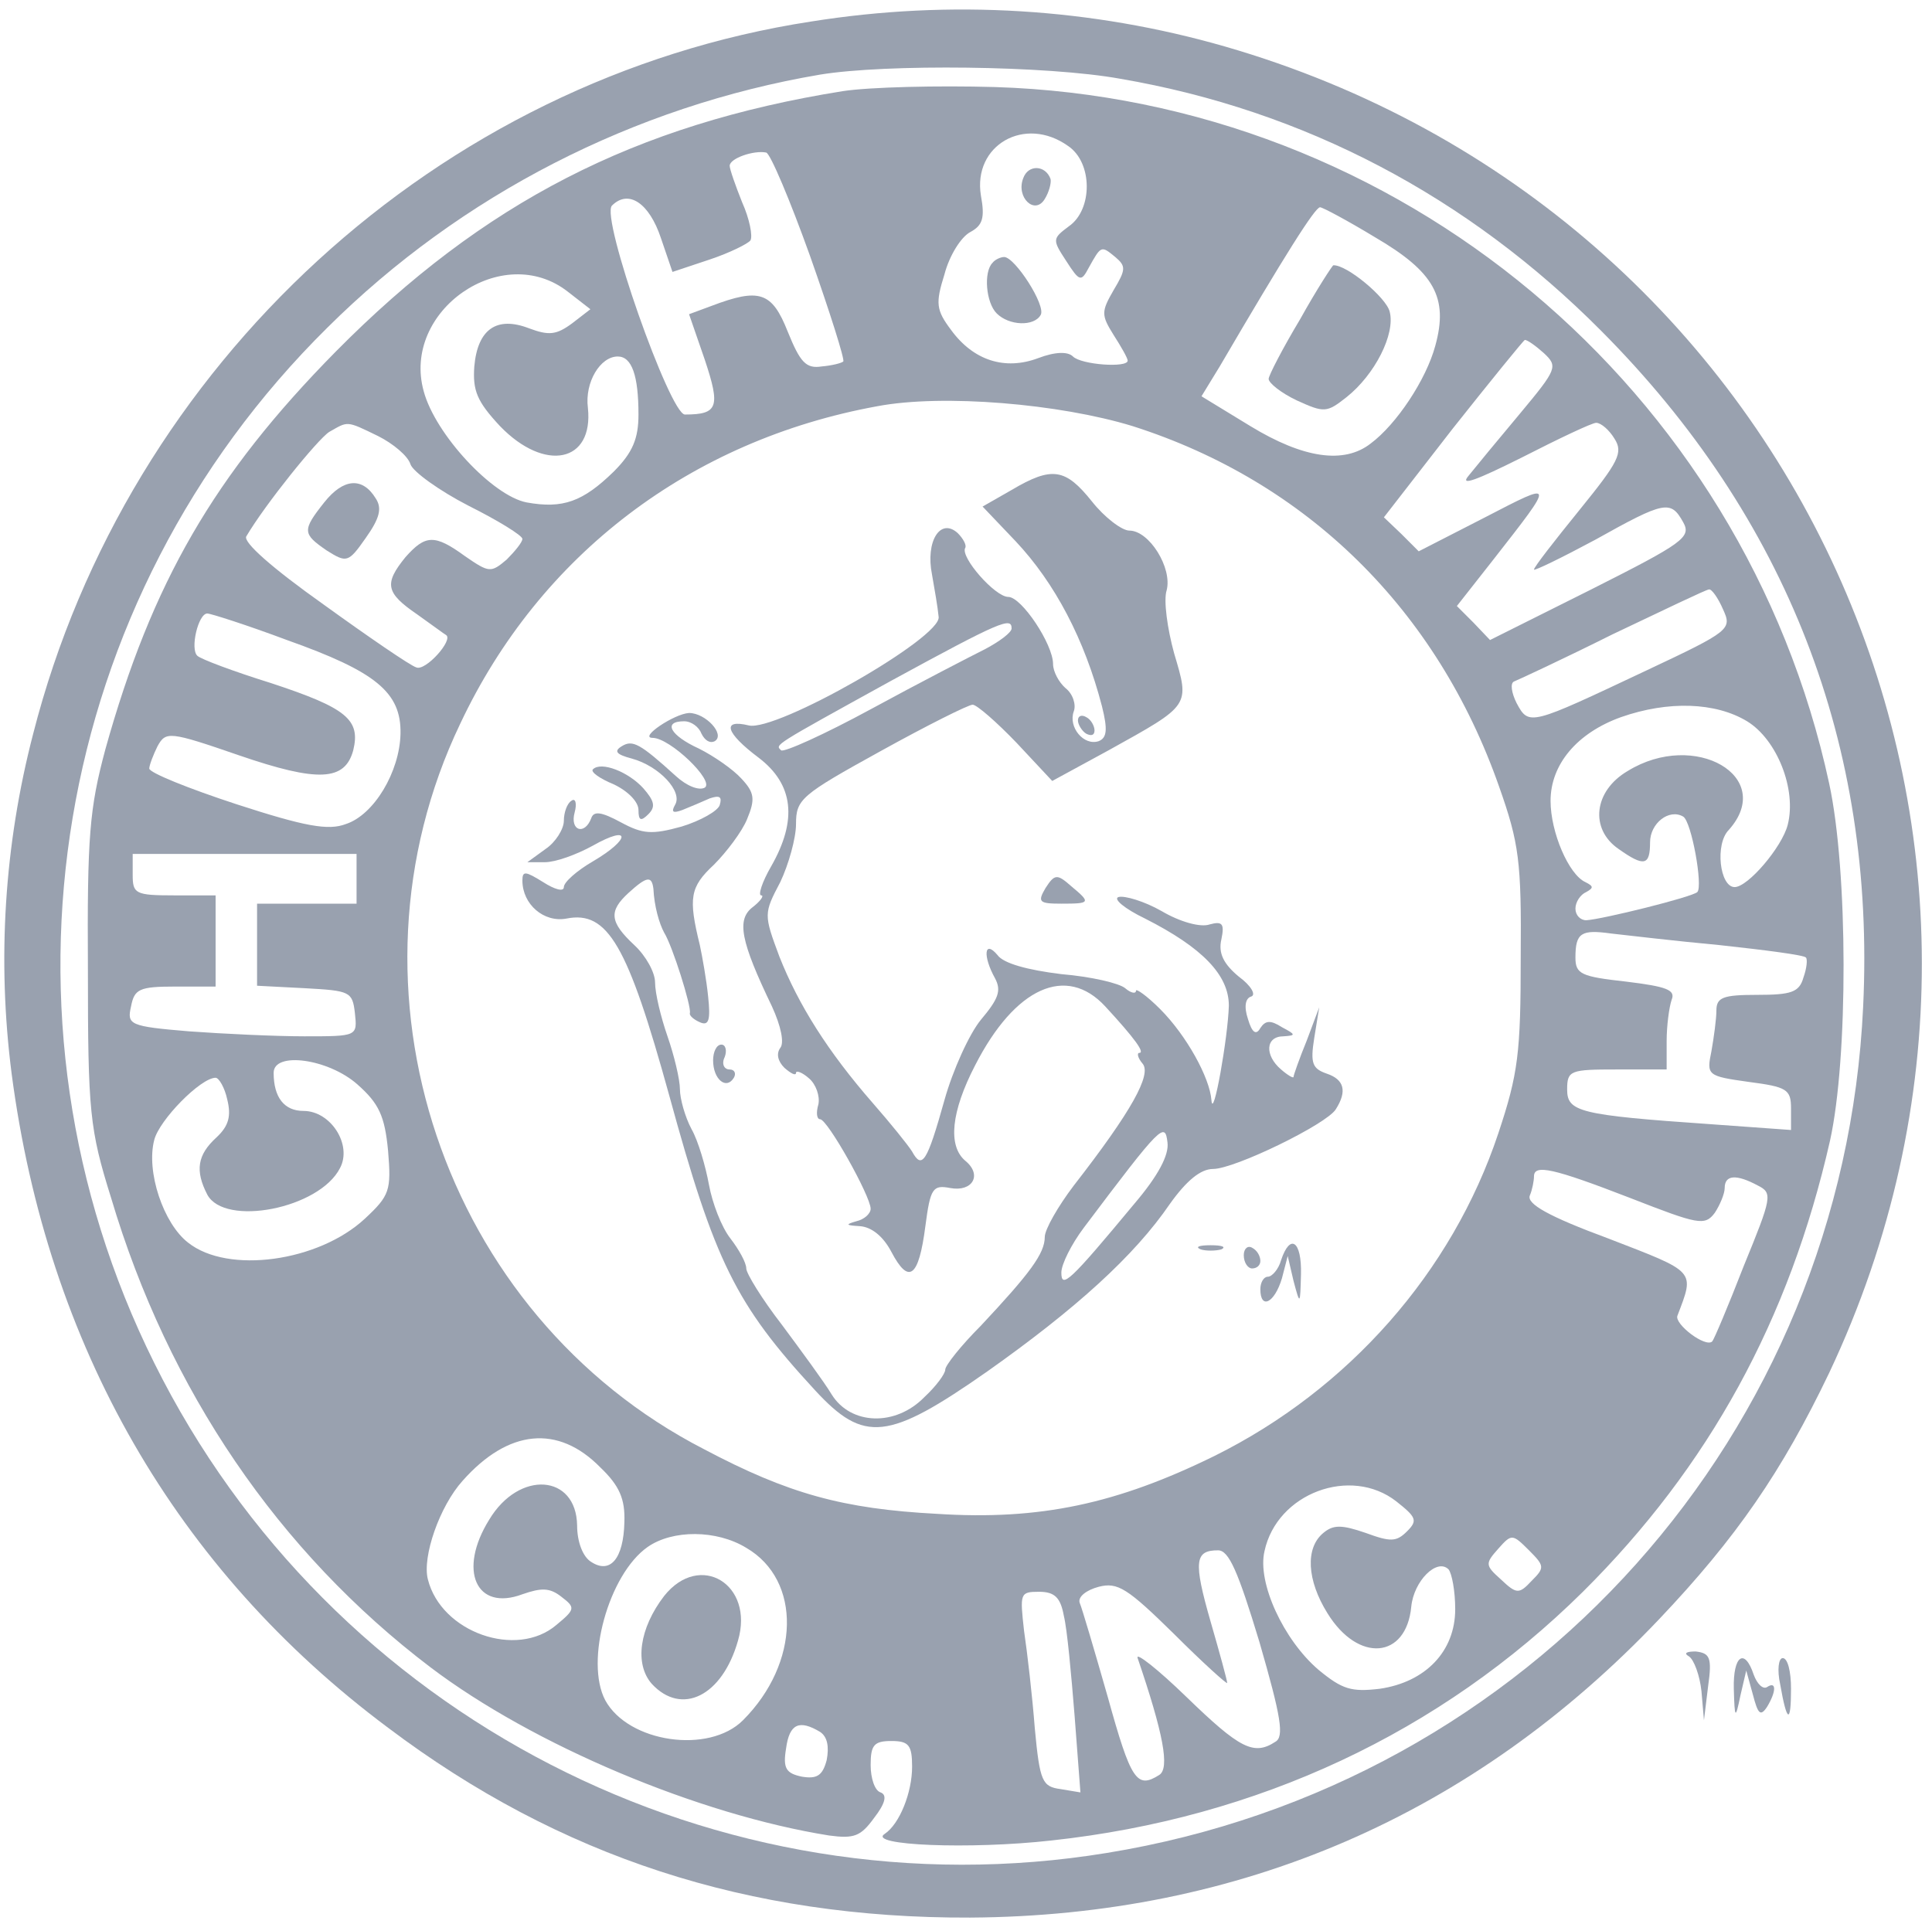
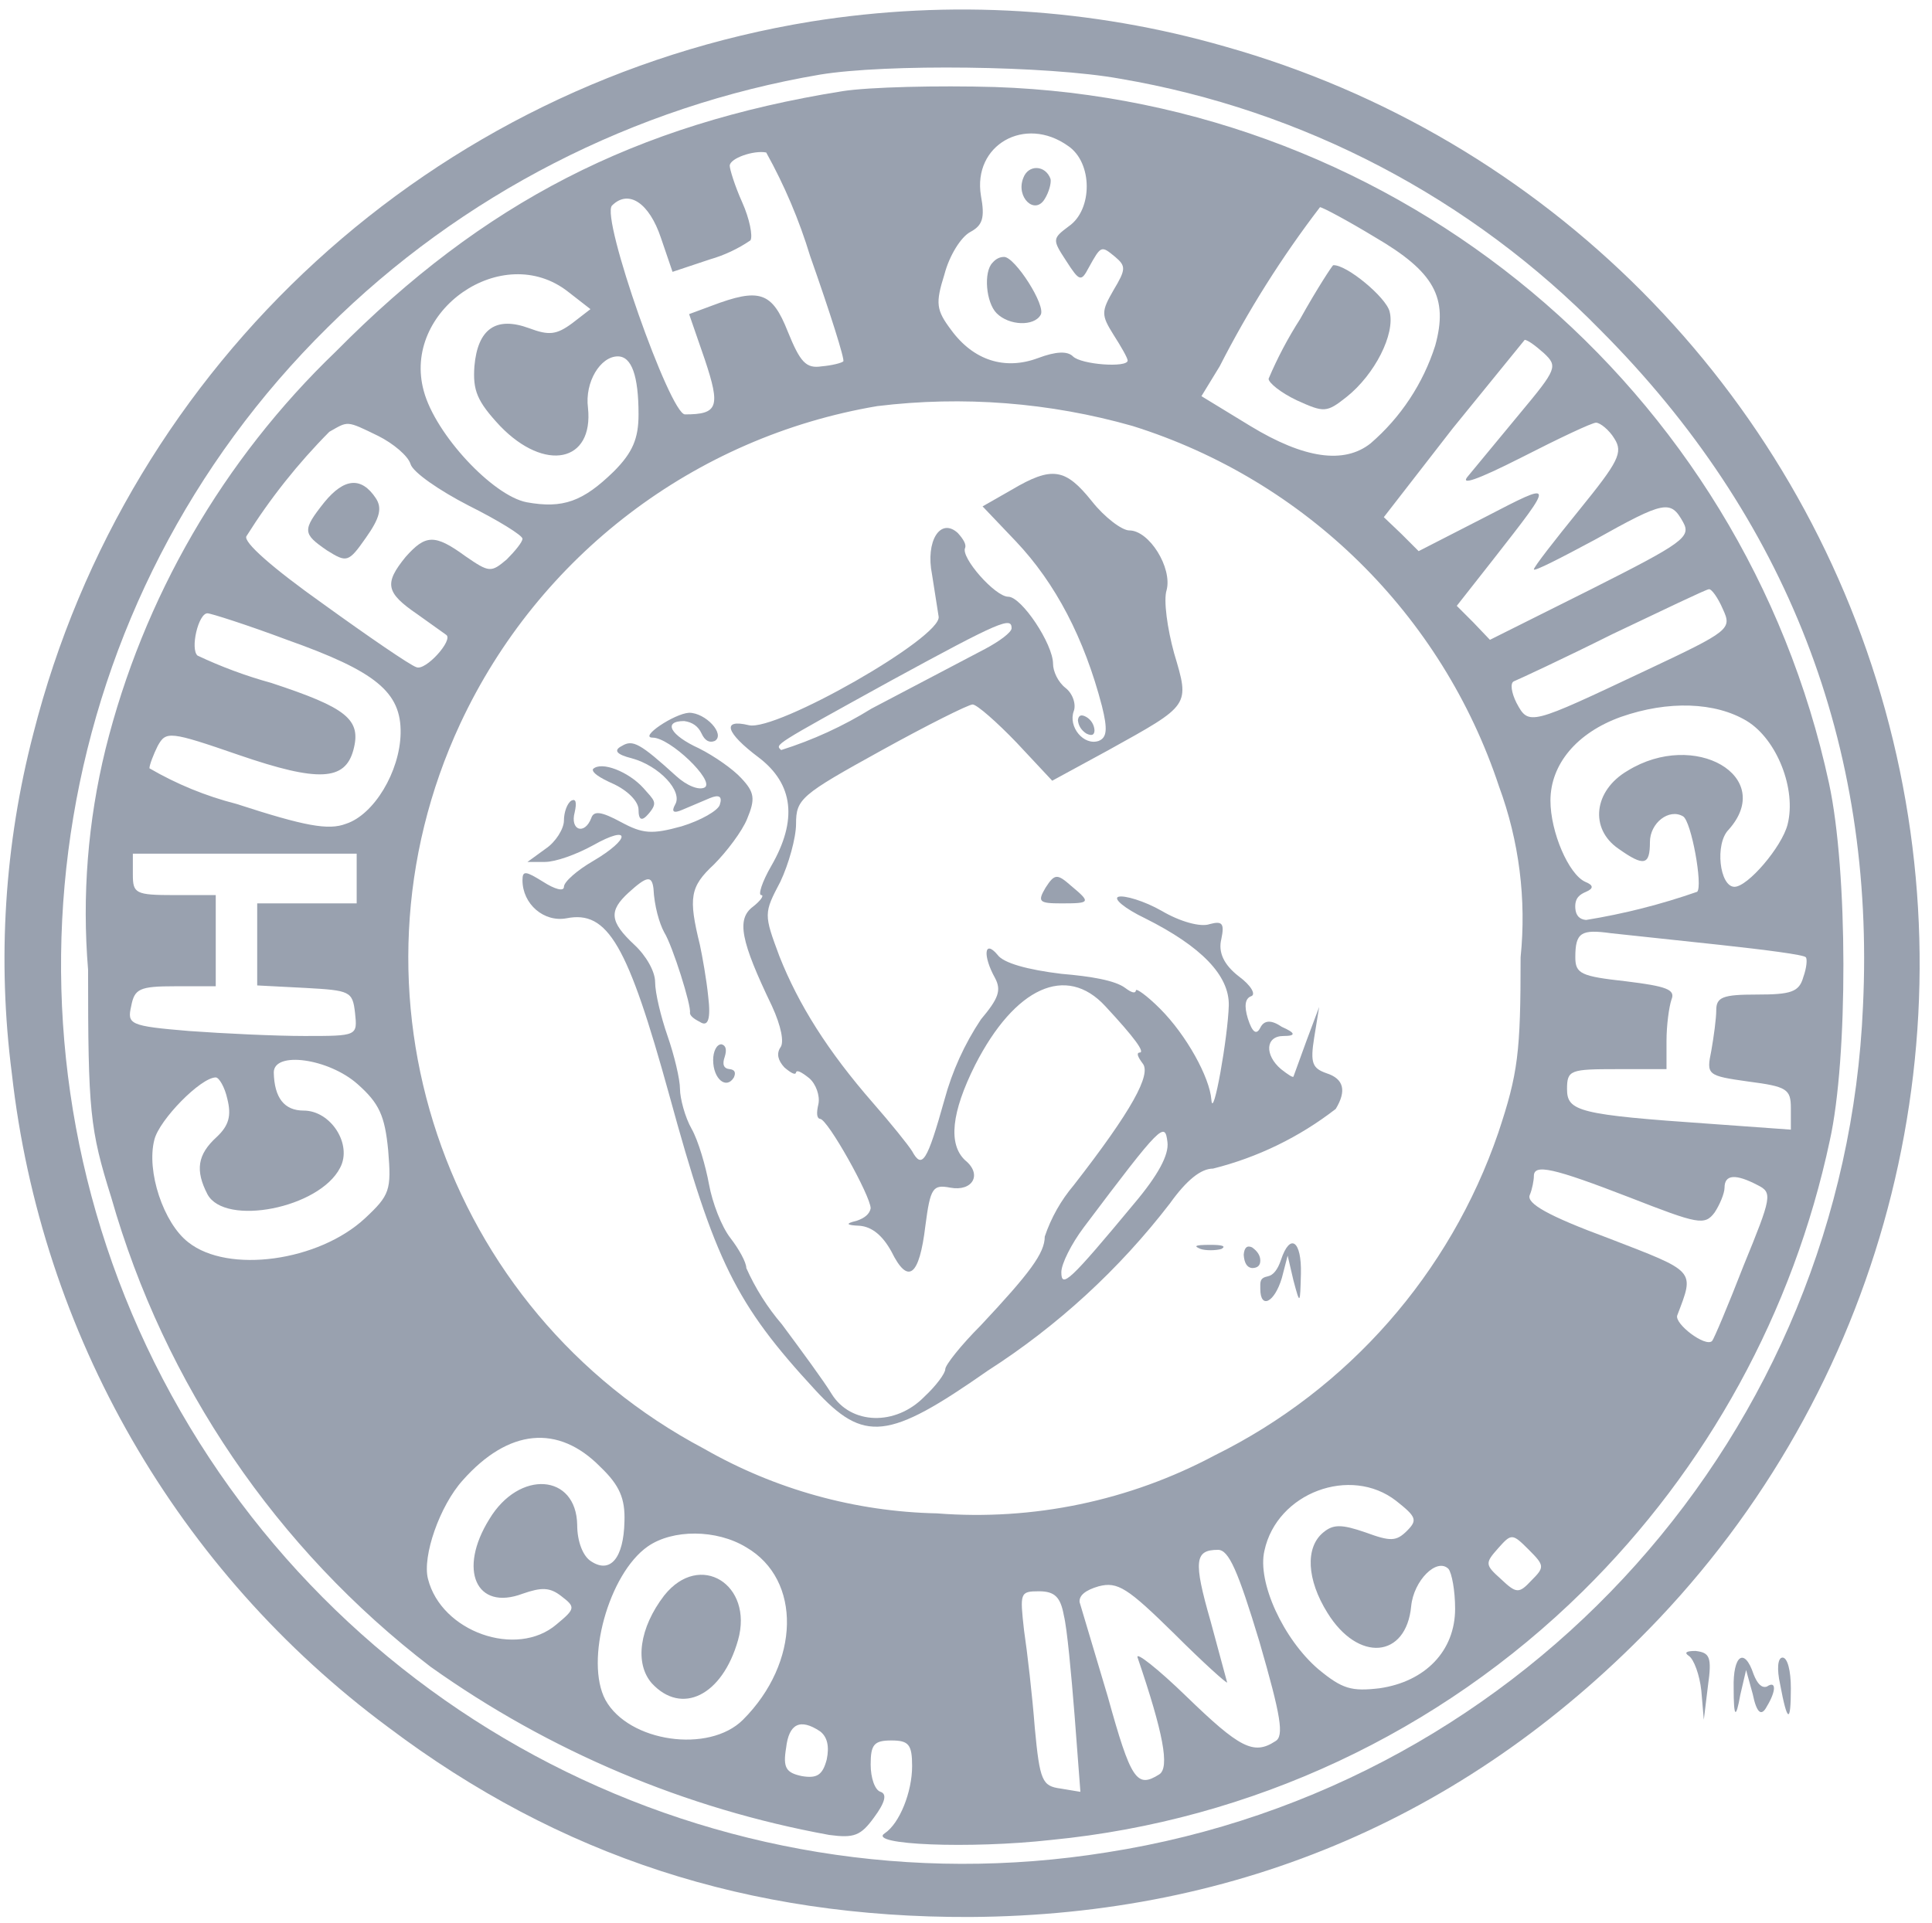
- <svg xmlns="http://www.w3.org/2000/svg" width="310.67" height="309.33" version="1.0" viewBox="0 0 233 232">
+ <svg xmlns="http://www.w3.org/2000/svg" width="310.7" height="309.3" viewBox="0 0 233 232">
  <g fill="#99a1af">
-     <path d="M97.8 2.6C52.9 9.5 15.4 43.9 4 88.5a108 108 0 0 0-2.6 41c4.3 32.8 19.8 59.8 45.4 78.9 20.7 15.6 43.5 23 70.2 22.9 32.5-.2 60.6-12.3 83.1-36 9.3-9.8 14.8-17.8 20.5-29.7 30.5-64.6-3.9-140.1-72.9-160-16-4.6-33-5.7-49.9-3m37.3 6.9c22.2 3.8 41.9 14.2 58 30.4 22.4 22.5 33.1 50 31.6 81.5-2.4 51.5-40.2 93.8-91.2 102.1-46.9 7.7-93.7-16.4-114.9-59.1-20.8-41.8-12.4-92 20.9-124.9 16.1-16 37-26.7 59.4-30.5 7.9-1.3 27.4-1.1 36.2.5" />
-     <path d="M101.6 11c-25 4-43.3 13.4-61.1 31.4-14.7 14.9-22.2 27.9-27.8 48-1.9 7.1-2.2 10.4-2.1 26.6 0 17.1.2 19.2 2.8 27.5 6.9 23.2 20.2 42.7 38.5 56.6 12.4 9.4 32.4 17.8 48.1 20.3 3 .4 3.8.1 5.4-2.1 1.4-1.8 1.6-2.8.8-3.1-.7-.2-1.2-1.7-1.2-3.3 0-2.4.4-2.9 2.5-2.9s2.5.5 2.5 3.1c0 3.1-1.5 6.9-3.3 8.1-2.2 1.4 10.3 1.9 20.1.8 24.9-2.7 46.9-13 64.1-30 15.2-15.1 24.9-32.8 29.8-54.4 2.2-9.9 2.2-32.5-.1-43.1-10.3-47.7-51.9-82.5-100.6-84-6.9-.2-15.2 0-18.4.5m27.2 6.6c3 2 3 7.7.1 9.7-2 1.5-2 1.6-.3 4.2 1.6 2.5 1.8 2.5 2.7.8 1.5-2.7 1.5-2.7 3.2-1.3 1.3 1.1 1.3 1.5-.2 4-1.5 2.6-1.5 3 0 5.4.9 1.4 1.7 2.8 1.7 3.1 0 .9-5.6.5-6.6-.5-.6-.6-2.1-.6-4.2.2-4 1.5-7.8.3-10.5-3.4-1.8-2.4-1.9-3.2-.8-6.7.6-2.3 2-4.5 3.1-5.1 1.5-.8 1.8-1.7 1.3-4.4-1-6.1 5.3-9.7 10.5-6M97.7 30.9c2.4 6.8 4.2 12.5 4 12.7s-1.4.5-2.6.6c-1.9.3-2.6-.5-4.1-4.2-1.9-4.8-3.4-5.3-9.2-3.1l-2.7 1 1.9 5.5c1.9 5.7 1.6 6.6-2.4 6.6-1.8 0-10.2-23.8-8.8-25.2 2-2 4.5-.3 5.9 3.9l1.4 4.1 4.5-1.5c2.4-.8 4.6-1.9 4.9-2.3.3-.5-.1-2.6-1-4.6-.8-2-1.5-4-1.5-4.4 0-.9 2.9-1.9 4.4-1.6.5.1 2.9 5.8 5.3 12.5m68.1-2.3c7.2 4.2 8.9 7.3 7.3 13.1-1.1 4.1-4.7 9.5-7.8 11.8-3.2 2.5-8.1 1.8-14.5-2.1l-5.9-3.6 2.2-3.6C155 30.7 158.6 25 159.2 25c.3 0 3.3 1.6 6.6 3.6m-97.3 6.6 2.7 2.1L69 39c-1.9 1.4-2.8 1.5-5.2.6-3.9-1.5-6.2.1-6.6 4.6-.2 2.9.3 4.2 3.1 7.2 5.4 5.6 11.3 4.4 10.6-2.2-.4-3.1 1.5-6.2 3.6-6.2 1.7 0 2.5 2.3 2.5 7 0 2.9-.7 4.6-3 6.9-3.7 3.6-6.1 4.5-10.5 3.7-4.1-.8-11-8.2-12.4-13.4-2.7-9.7 9.5-18.2 17.4-12m117.7 7.4c1.7 1.6 1.6 1.9-2.9 7.3-2.6 3.1-5.4 6.5-6.2 7.5-1.1 1.3 1 .5 6.4-2.2 4.5-2.3 8.5-4.2 9-4.2.6 0 1.6.9 2.2 1.9 1.1 1.7.5 2.8-4.2 8.6-3 3.7-5.5 6.9-5.5 7.2 0 .2 3.3-1.4 7.4-3.6 8.4-4.7 9.1-4.8 10.6-2.1 1 1.8 0 2.5-11.1 8.1l-12.2 6.1-2-2.1-2-2 4.4-5.6c7.5-9.6 7.5-9.5-1-5.1l-8 4.1-2.1-2.1-2.1-2 8.3-10.7c4.6-5.8 8.5-10.6 8.7-10.7.3 0 1.3.7 2.3 1.6m-49.6 8.8c21 6.7 36.7 22.1 44.2 43.5 2.4 6.8 2.7 9 2.6 20.6 0 11.5-.3 14-2.7 21.2-5.6 16.8-18.1 30.9-34.2 38.9-11.8 5.8-21.1 7.8-33.5 7-11.3-.6-17.9-2.4-28.1-7.8-31.5-16.2-44.7-55.5-29.4-87.5 9.6-20.4 27.8-34.2 50.3-38.3 7.9-1.5 22-.3 30.8 2.4m-91 1.2c1.8.9 3.6 2.4 3.9 3.4.3.9 3.5 3.2 7 5 3.6 1.8 6.5 3.6 6.5 4s-.9 1.5-1.9 2.5c-1.9 1.6-2.1 1.6-5-.4-3.7-2.7-4.8-2.6-7.2.1-2.6 3.2-2.4 4.3 1.4 6.9 1.7 1.2 3.3 2.4 3.5 2.5.9.6-2.5 4.4-3.6 3.9-.7-.2-5.8-3.7-11.2-7.6-6.2-4.4-9.7-7.5-9.3-8.2 2.3-3.9 8.6-11.7 10-12.6 2.3-1.3 2-1.4 5.9.5m162.2 20.9c1.1 2.4.9 2.6-9.3 7.4-14 6.6-14.1 6.7-15.6 3.9-.6-1.2-.8-2.4-.3-2.6s5.9-2.7 11.9-5.7c6.1-2.9 11.3-5.4 11.6-5.4.3-.1 1.1 1 1.7 2.4M34.6 77.2c10.7 3.8 13.8 6.3 13.7 11.3-.1 4.6-3.2 9.8-6.6 10.9-2.1.8-4.9.3-13.2-2.4-5.8-1.9-10.5-3.8-10.5-4.3 0-.4.5-1.7 1-2.7 1-1.8 1.4-1.8 9.8 1.1 9.6 3.3 12.8 3.1 13.8-.6.9-3.7-.8-5.1-9.9-8.1-4.5-1.4-8.5-2.9-8.9-3.3-.9-.8.1-5.1 1.2-5.1.4 0 4.8 1.4 9.6 3.2M210.7 87c3.6 2.2 6 8.2 4.9 12.5-.7 2.7-4.8 7.5-6.4 7.5-1.8 0-2.4-5.2-.7-6.9 5.7-6.4-4.1-12.1-12.2-7.1-4.1 2.4-4.6 7-1.1 9.4 3.1 2.2 3.8 2 3.8-.8 0-2.3 2.3-4.1 4-3.1 1 .6 2.4 8.4 1.7 9.1-.6.6-11.5 3.3-13.4 3.4-.7 0-1.3-.6-1.3-1.4s.6-1.7 1.3-2c.9-.5.9-.7-.1-1.2-2-.9-4.2-6-4.2-9.8 0-4.4 3.2-8.2 8.5-10.1 5.7-2 11.4-1.8 15.2.5M43 106v3H31v9.9l5.8.3c5.4.3 5.7.4 6 3 .3 2.8.3 2.8-6.1 2.8-3.5 0-9.8-.3-13.9-.6-7.2-.6-7.5-.8-7-3 .4-2.1 1-2.4 5.3-2.4H26v-11h-5c-4.7 0-5-.2-5-2.5V103h27zm164.4 8c5.5.6 10.2 1.2 10.4 1.5.2.2.1 1.3-.3 2.4-.5 1.8-1.5 2.1-5.6 2.1s-4.9.3-4.9 1.9c0 1-.3 3.2-.6 4.9-.6 2.9-.5 3 4.5 3.7 4.6.6 5.1.9 5.1 3.2v2.6l-9.7-.7c-15.9-1.1-17.3-1.5-17.3-4.2 0-2.3.4-2.4 6-2.4h6v-3.4c0-1.9.3-4.1.6-5 .5-1.2-.6-1.6-5.5-2.2-5.4-.6-6.1-.9-6.1-2.9 0-3 .7-3.4 4.3-2.9 1.8.2 7.7.9 13.1 1.4M43.1 130.8c2.6 2.3 3.3 3.8 3.7 8 .4 4.8.2 5.4-2.8 8.2-5.6 5.2-16.5 6.7-21.3 2.9-3-2.3-5.1-8.6-4.1-12.4.6-2.4 5.6-7.5 7.4-7.5.4 0 1.1 1.2 1.4 2.6.5 2 .2 3.2-1.3 4.6-2.3 2.1-2.6 4-1.1 6.9 2.1 3.9 13.5 1.7 16-3.2 1.5-2.8-1.1-6.9-4.4-6.9-2.3 0-3.6-1.6-3.6-4.6 0-2.6 6.6-1.7 10.1 1.4m153.5 13.7c8.2 3.2 9 3.4 10.2 1.8.6-.9 1.2-2.3 1.2-3 0-1.6 1.4-1.7 4-.3 1.8.9 1.7 1.4-1.7 9.7-1.9 4.9-3.6 8.9-3.8 9.1-.8.8-4.6-2.1-4.2-3.1 2.1-5.5 2.3-5.2-8.3-9.3-7.3-2.7-9.9-4.2-9.5-5.2.3-.7.5-1.8.5-2.3 0-1.5 2.3-1 11.6 2.6M72.4 177c2.3 2.2 3 3.8 2.9 6.6-.1 4.4-1.7 6.3-4 4.8-1-.6-1.7-2.4-1.7-4.4-.1-6.2-7-6.7-10.6-.7-3.8 6.1-1.6 11.1 4 9 2.3-.8 3.3-.8 4.7.3 1.7 1.3 1.7 1.5-.6 3.4-4.8 4.1-13.9.9-15.5-5.5-.7-2.7 1.4-8.8 4.2-11.9 5.5-6.2 11.5-6.8 16.6-1.6m96 4.1c2.4 1.9 2.6 2.3 1.3 3.6s-2 1.3-5 .2c-2.9-1-3.9-1-5.1 0-2.2 1.8-2 5.7.5 9.7 3.7 6 9.5 5.5 10.1-.8.3-3.1 3.1-5.9 4.5-4.5.4.5.8 2.6.8 4.8 0 5.1-3.6 8.8-9.1 9.6-3.4.4-4.5.1-7.4-2.3-4.2-3.6-7.4-10.5-6.5-14.3 1.5-7 10.4-10.3 15.9-6M90 186.7c6.7 3.9 6.5 13.9-.4 20.8-4.1 4.1-13.8 2.7-16.6-2.4-2.5-4.7.4-15.2 5.1-18.5 3-2.1 8.3-2.1 11.9.1m94.7 4c-1.5 1.6-1.8 1.6-3.7-.2-1.9-1.7-1.9-1.9-.3-3.7s1.7-1.8 3.7.2c1.9 1.9 1.9 2.1.3 3.7m-32.8 7.4c2.6 9 3 11.4 1.9 12-2.6 1.7-4.3.8-10.7-5.4-3.5-3.4-6.2-5.5-5.9-4.7 3.1 9.1 3.9 13.3 2.6 14.1-2.7 1.7-3.4.7-6.2-9.4-1.6-5.6-3.1-10.7-3.4-11.4-.2-.7.8-1.5 2.3-1.9 2.3-.6 3.5.2 9.1 5.7 3.5 3.5 6.4 6.1 6.4 5.9 0-.3-.9-3.6-2-7.4-2.1-7.3-1.9-8.6.9-8.6 1.3 0 2.4 2.5 5 11.1m-23.6-3.2c.4 1.6.9 7.1 1.3 12.1l.7 9.2-2.4-.4c-2.2-.3-2.5-.9-3.1-7.3-.3-3.9-.9-9.1-1.3-11.8-.5-4.5-.5-4.7 1.8-4.7 1.9 0 2.6.7 3 2.9m-29.4 14c.9.6 1.1 1.8.8 3.4-.5 1.9-1.2 2.3-3 2-1.9-.4-2.3-1-1.9-3.4.4-3 1.6-3.5 4.1-2" />
-     <path d="M123.4 21.5c-.9 2.3 1.4 4.5 2.6 2.5.5-.8.8-1.9.7-2.4-.6-1.7-2.7-1.8-3.3-.1m-3.7 10.2c-1.1 1.1-.8 4.8.5 6.1 1.5 1.5 4.5 1.6 5.3.2.7-1.1-3.1-7-4.4-7-.4 0-1.1.3-1.4.7m37.1 6.8c-2.1 3.5-3.8 6.8-3.8 7.2 0 .5 1.5 1.7 3.4 2.6 3.3 1.5 3.6 1.5 6-.4 3.4-2.7 5.9-7.6 5.2-10.3-.4-1.7-5.2-5.7-6.8-5.6-.1 0-2 2.9-4 6.5M122 59.1l-3.5 2 4 4.2c4.7 5 8.3 11.8 10.4 19.9.7 2.8.6 3.8-.4 4.2-1.8.6-3.7-1.7-3-3.6.3-.8-.1-2.1-1-2.8-.8-.7-1.5-2-1.5-2.9 0-2.4-3.8-8.1-5.4-8.1s-5.8-4.8-5.2-5.9c.2-.3-.2-1.1-.9-1.8-2.1-1.9-3.9 1-3.1 5 .3 1.7.7 4 .8 5.1.4 2.5-19.6 13.9-22.9 13.1s-2.8.9 1.2 3.9c4.2 3.2 4.7 7.5 1.5 13.1-1.1 1.9-1.6 3.5-1.2 3.5s-.1.7-1 1.4c-2 1.5-1.5 4.1 2.3 12 1.1 2.4 1.5 4.4 1 5-.5.7-.3 1.6.5 2.4.8.7 1.4 1 1.4.6 0-.3.7-.1 1.6.7.8.7 1.3 2.1 1.1 3.1-.3 1-.2 1.8.2 1.8.9 0 6.1 9.3 6.1 10.8 0 .6-.8 1.3-1.7 1.5-1.4.4-1.3.5.4.6 1.4.1 2.8 1.2 3.8 3.1 2.1 4 3.3 3.1 4.1-3.1.6-4.6.9-5 3-4.6 2.7.5 3.9-1.6 1.8-3.3-2.1-1.8-1.7-5.9 1.2-11.5 4.8-9.4 11-12.2 15.7-7.1 3.6 3.9 4.8 5.6 4.1 5.6-.3 0-.2.6.4 1.3 1.1 1.3-1.3 5.7-8.3 14.7-1.9 2.5-3.5 5.3-3.5 6.2 0 2-1.8 4.4-7.7 10.7-2.4 2.4-4.3 4.8-4.3 5.3s-1.1 2-2.5 3.3c-3.5 3.6-8.9 3.4-11.2-.3-.9-1.5-3.7-5.3-6-8.4-2.4-3.1-4.3-6.2-4.3-6.8 0-.7-.9-2.3-1.9-3.6-1.1-1.4-2.2-4.3-2.6-6.5s-1.3-5.3-2.1-6.7c-.8-1.5-1.4-3.7-1.4-4.8 0-1.2-.7-4.1-1.5-6.4s-1.5-5.2-1.5-6.5c0-1.2-1.1-3.2-2.5-4.5-3-2.8-3.1-4.1-.7-6.3 2.2-2 2.8-2.1 3-.5.1 2.1.7 4.2 1.3 5.3 1 1.6 3.3 8.9 3.1 9.7-.1.3.5.8 1.2 1.1 1.1.5 1.3-.3 1-3.1-.2-2-.7-4.8-1-6.2-1.4-5.7-1.2-7 1.7-9.7 1.5-1.5 3.4-4 4-5.5 1-2.4.9-3.2-.7-4.9-1-1.1-3.3-2.7-5.1-3.6-3.5-1.6-4.4-3.3-1.8-3.3.9 0 1.8.7 2.1 1.5.4.8 1 1.2 1.6.9 1.3-.8-1.1-3.4-3.1-3.4-1.8.1-6.1 3-4.4 3 2.1 0 7.5 5.2 6.3 6-.7.4-2.2-.2-3.5-1.4-4.3-3.9-5.2-4.4-6.5-3.6-1 .6-.7 1 1.2 1.5 3.3.9 6.2 4 5.2 5.6-.5.9-.2 1 .9.6 1-.4 2.4-1 3.3-1.4 1.2-.4 1.5-.2 1.2.8-.2.7-2.3 1.9-4.6 2.6-3.6 1-4.7.9-7.3-.5-2.4-1.3-3.3-1.4-3.6-.5-.8 2.1-2.6 1.5-2-.7.3-1.1.1-1.8-.4-1.4-.5.3-.9 1.4-.9 2.4s-1 2.6-2.2 3.4l-2.2 1.6h2.1c1.3 0 3.8-.9 5.8-2 4.6-2.6 4.6-.8 0 1.9-1.9 1.1-3.5 2.5-3.5 3.1s-1.1.3-2.5-.6c-2.1-1.3-2.5-1.4-2.5-.2 0 2.9 2.6 5.1 5.3 4.6 5-1 7.4 3.2 12.4 21.3 5.5 20.1 8 25.2 17.6 35.6 5.9 6.4 8.8 6.1 20.8-2.3 10.6-7.5 17.7-13.9 22-20.2 2-2.8 3.7-4.2 5.2-4.2 2.6 0 13.7-5.4 14.8-7.2 1.4-2.2 1-3.6-1.1-4.3-1.7-.6-2-1.2-1.5-4.3l.6-3.7-1.5 4c-.9 2.2-1.6 4.2-1.6 4.4s-.7-.2-1.5-.9c-2-1.7-1.9-4 .3-4 1.5-.1 1.5-.2-.2-1.1-1.4-.9-2-.8-2.6.1-.5.9-1 .6-1.5-1.1-.5-1.5-.3-2.5.4-2.7.6-.2 0-1.3-1.5-2.4-1.8-1.5-2.5-2.8-2.1-4.5.4-1.9.1-2.2-1.4-1.8-1.1.4-3.6-.3-5.8-1.6-2.1-1.2-4.5-1.9-5.2-1.7s.7 1.4 3.2 2.6c6.9 3.5 10.1 6.8 10.1 10.5-.1 3.8-1.9 14-2.1 11.4-.2-2.7-3-7.8-6.2-11-1.6-1.6-2.9-2.5-2.9-2.2 0 .4-.6.3-1.3-.3s-4.1-1.4-7.7-1.7c-4.1-.5-7-1.3-7.7-2.3-1.6-1.9-1.8.1-.3 2.8.8 1.5.4 2.5-1.7 5-1.4 1.7-3.4 6.1-4.4 9.7-2.1 7.5-2.7 8.4-3.9 6.2-.5-.8-2.6-3.4-4.7-5.8-5.5-6.3-9-11.9-11.3-17.7-1.9-5.1-1.9-5.2.1-9 1-2.1 1.9-5.3 1.9-7 0-3 .6-3.5 10.2-8.8 5.6-3.1 10.6-5.6 11.1-5.6s2.9 2.1 5.3 4.6l4.3 4.6 6.8-3.7c9.9-5.5 9.8-5.3 7.9-11.7-.8-2.9-1.3-6.4-.9-7.6.7-2.7-2.1-7.2-4.5-7.2-.9 0-3-1.6-4.5-3.5-3.2-4-4.8-4.3-9.7-1.4m0 16.7c0 .5-1.5 1.6-3.2 2.5-1.8.9-8 4.1-13.7 7.2s-10.6 5.3-10.9 5c-.7-.7-1.2-.4 13.3-8.4 13.2-7.2 14.5-7.7 14.5-6.3m14.8 69.4c-7.8 9.4-8.8 10.3-8.8 8.3 0-1 1.2-3.4 2.7-5.4 9.4-12.5 9.8-12.8 10.1-10.3.2 1.5-1.1 4-4 7.4" />
-     <path d="M130 86.9c0 .5.5 1.3 1 1.6.6.3 1 .2 1-.4 0-.5-.4-1.3-1-1.6-.5-.3-1-.2-1 .4m-58.5 5.9c-.3.3.8 1.1 2.5 1.8 1.7.8 3 2.1 3 3.1 0 1.3.3 1.4 1.2.5s.7-1.6-.6-3.1c-1.8-2-5.1-3.3-6.1-2.3m54.6 14.3c-1 1.7-.8 1.9 1.9 1.9 3.5 0 3.6-.1 1.2-2.1-1.7-1.5-2-1.5-3.1.2M86 127.9c0 2.3 1.6 3.6 2.5 2.1.3-.5.1-1-.5-1-.7 0-1-.7-.6-1.5.3-.8.1-1.5-.4-1.5-.6 0-1 .9-1 1.9m58.8 22.8c.6.2 1.8.2 2.5 0 .6-.3.1-.5-1.3-.5s-1.9.2-1.2.5m5.2.7c0 .9.5 1.6 1 1.6.6 0 1-.4 1-.9 0-.6-.4-1.3-1-1.6-.5-.3-1 .1-1 .9m4.5.6c-.3 1.1-1.1 2-1.6 2s-.9.7-.9 1.5c0 2.5 1.7 1.7 2.6-1.3l.7-2.7.7 3c.8 3 .8 2.9.9-.8.1-4-1.3-5-2.4-1.7M39.1 60.6c-2.7 3.4-2.6 3.8.3 5.8 2.4 1.5 2.6 1.5 4.7-1.5 1.7-2.4 2-3.6 1.2-4.8-1.6-2.6-3.9-2.4-6.2.5m41 131.9c-3 3.9-3.6 8.2-1.5 10.6 3.6 3.9 8.5 1.5 10.4-5.2 2-6.8-4.6-10.8-8.9-5.4m123.6 7.3c.6.4 1.3 2.3 1.5 4.2l.3 3.5.5-4.1c.5-3.5.2-4-1.5-4.2-1.1 0-1.5.2-.8.6m5.4 3.9c.1 3.7.2 3.7.8.8l.7-3 .8 2.9c.6 2.3.9 2.7 1.7 1.5 1.1-1.8 1.2-3.2 0-2.4-.5.3-1.2-.4-1.6-1.5-1.1-3.3-2.5-2.3-2.4 1.7m5.6-.5c.8 4.6 1.3 4.8 1.3.5 0-2.1-.4-3.7-1-3.7-.5 0-.7 1.4-.3 3.2" />
+     <path d="M97.8 2.6A116 116 0 0 0 4 88.5a108 108 0 0 0-2.6 41 114 114 0 0 0 45.4 78.9c20.7 15.6 43.5 23 70.2 22.9 32.5-.2 60.6-12.3 83.1-36A115 115 0 0 0 147.7 5.6c-16-4.6-33-5.7-49.9-3m37.3 6.9a106 106 0 0 1 58 30.4c22.4 22.5 33.1 50 31.6 81.5a108 108 0 0 1-91.2 102.1 109 109 0 0 1-114.9-59.1A108 108 0 0 1 39.5 39.5c16.1-16 37-26.7 59.4-30.5 7.9-1.3 27.4-1.1 36.2.5" />
+     <path d="M101.6 11c-25 4-43.3 13.4-61.1 31.4a100 100 0 0 0-27.8 48 83 83 0 0 0-2.1 26.6c0 17.1.2 19.2 2.8 27.5a109 109 0 0 0 38.5 56.6 120 120 0 0 0 48.1 20.3c3 .4 3.8.1 5.4-2.1q2-2.7.8-3.1c-.7-.2-1.2-1.7-1.2-3.3 0-2.4.4-2.9 2.5-2.9s2.5.5 2.5 3.1c0 3.1-1.5 6.9-3.3 8.1-2.2 1.4 10.3 1.9 20.1.8a106 106 0 0 0 64.1-30 108 108 0 0 0 29.8-54.4c2.2-9.9 2.2-32.5-.1-43.1a106.6 106.6 0 0 0-100.6-84c-6.9-.2-15.2 0-18.4.5m27.2 6.6c3 2 3 7.7.1 9.7-2 1.5-2 1.6-.3 4.2 1.6 2.5 1.8 2.5 2.7.8 1.5-2.7 1.5-2.7 3.2-1.3 1.3 1.1 1.3 1.5-.2 4-1.5 2.6-1.5 3 0 5.4.9 1.4 1.7 2.8 1.7 3.1 0 .9-5.6.5-6.6-.5q-1-1-4.2.2c-4 1.5-7.8.3-10.5-3.4-1.8-2.4-1.9-3.2-.8-6.7.6-2.3 2-4.5 3.1-5.1 1.5-.8 1.8-1.7 1.3-4.4-1-6.1 5.3-9.7 10.5-6M97.7 30.9c2.4 6.8 4.2 12.5 4 12.7s-1.4.5-2.6.6c-1.9.3-2.6-.5-4.1-4.2-1.9-4.8-3.4-5.3-9.2-3.1l-2.7 1 1.9 5.5c1.9 5.7 1.6 6.6-2.4 6.6-1.8 0-10.2-23.8-8.8-25.2 2-2 4.5-.3 5.9 3.9l1.4 4.1 4.5-1.5a17 17 0 0 0 4.9-2.3c.3-.5-.1-2.6-1-4.6S88 20.4 88 20c0-.9 2.9-1.9 4.4-1.6a64 64 0 0 1 5.3 12.5m68.1-2.3c7.2 4.2 8.9 7.3 7.3 13.1a26 26 0 0 1-7.8 11.8q-4.8 3.8-14.5-2.1l-5.9-3.6 2.2-3.6A125 125 0 0 1 159.2 25c.3 0 3.3 1.6 6.6 3.6m-97.3 6.6 2.7 2.1L69 39c-1.9 1.4-2.8 1.5-5.2.6q-6-2.2-6.6 4.6c-.2 2.9.3 4.2 3.1 7.2 5.4 5.6 11.3 4.4 10.6-2.2-.4-3.1 1.5-6.2 3.6-6.2q2.5 0 2.5 7c0 2.9-.7 4.6-3 6.9-3.7 3.6-6.1 4.5-10.5 3.7-4.1-.8-11-8.2-12.4-13.4-2.7-9.7 9.5-18.2 17.4-12m117.7 7.4c1.7 1.6 1.6 1.9-2.9 7.3l-6.2 7.5q-1.7 1.9 6.4-2.2c4.5-2.3 8.5-4.2 9-4.2s1.6.9 2.2 1.9c1.1 1.7.5 2.8-4.2 8.6-3 3.7-5.5 6.9-5.5 7.2s3.3-1.4 7.4-3.6c8.4-4.7 9.1-4.8 10.6-2.1 1 1.8 0 2.5-11.1 8.1l-12.2 6.1-2-2.1-2-2 4.4-5.6c7.5-9.6 7.5-9.5-1-5.1l-8 4.1-2.1-2.1-2.1-2 8.3-10.7 8.7-10.7q.6.1 2.3 1.6m-49.6 8.8a68 68 0 0 1 44.2 43.5 46 46 0 0 1 2.6 20.6c0 11.5-.3 14-2.7 21.2a68 68 0 0 1-34.2 38.9 61 61 0 0 1-33.5 7 59 59 0 0 1-28.1-7.8 67 67 0 0 1-29.4-87.5A68 68 0 0 1 105.8 49a78 78 0 0 1 30.8 2.4m-91 1.2c1.8.9 3.6 2.4 3.9 3.4s3.5 3.2 7 5c3.6 1.8 6.5 3.6 6.5 4s-.9 1.5-1.9 2.5c-1.9 1.6-2.1 1.6-5-.4-3.7-2.7-4.8-2.6-7.2.1-2.6 3.2-2.4 4.3 1.4 6.9l3.5 2.5c.9.6-2.5 4.4-3.6 3.9-.7-.2-5.8-3.7-11.2-7.6-6.2-4.4-9.7-7.5-9.3-8.2a73 73 0 0 1 10-12.6c2.3-1.3 2-1.4 5.9.5m162.2 20.9c1.1 2.4.9 2.6-9.3 7.4-14 6.6-14.1 6.7-15.6 3.9-.6-1.2-.8-2.4-.3-2.6s5.9-2.7 11.9-5.7c6.1-2.9 11.3-5.4 11.6-5.4.3-.1 1.1 1 1.7 2.4M34.6 77.2c10.7 3.8 13.8 6.3 13.7 11.3-.1 4.6-3.2 9.8-6.6 10.9-2.1.8-4.9.3-13.2-2.4A41 41 0 0 1 18 92.7c0-.4.5-1.7 1-2.7 1-1.8 1.4-1.8 9.8 1.1 9.6 3.3 12.8 3.1 13.8-.6s-.8-5.1-9.9-8.1a55 55 0 0 1-8.9-3.3c-.9-.8.1-5.1 1.2-5.1.4 0 4.8 1.4 9.6 3.2M210.7 87c3.6 2.2 6 8.2 4.9 12.5-.7 2.7-4.8 7.5-6.4 7.5-1.8 0-2.4-5.2-.7-6.9 5.7-6.4-4.1-12.1-12.2-7.1-4.1 2.4-4.6 7-1.1 9.4 3.1 2.2 3.8 2 3.8-.8 0-2.3 2.3-4.1 4-3.1 1 .6 2.4 8.4 1.7 9.1a79 79 0 0 1-13.4 3.4q-1.2-.1-1.3-1.4c-.1-1.3.6-1.7 1.3-2q1.4-.6-.1-1.2c-2-.9-4.2-6-4.2-9.8 0-4.4 3.2-8.2 8.5-10.1 5.7-2 11.4-1.8 15.2.5M43 106v3H31v9.9l5.8.3c5.4.3 5.7.4 6 3 .3 2.8.3 2.8-6.1 2.8-3.5 0-9.8-.3-13.9-.6-7.2-.6-7.5-.8-7-3 .4-2.1 1-2.4 5.3-2.4H26v-11h-5c-4.7 0-5-.2-5-2.5V103h27zm164.4 8c5.5.6 10.2 1.2 10.4 1.5.2.2.1 1.3-.3 2.4-.5 1.8-1.5 2.1-5.6 2.1s-4.9.3-4.9 1.9c0 1-.3 3.2-.6 4.9-.6 2.9-.5 3 4.5 3.7 4.6.6 5.1.9 5.1 3.2v2.6l-9.7-.7c-15.9-1.1-17.3-1.5-17.3-4.2 0-2.3.4-2.4 6-2.4h6v-3.4c0-1.9.3-4.1.6-5 .5-1.2-.6-1.6-5.5-2.2-5.4-.6-6.1-.9-6.1-2.9 0-3 .7-3.4 4.3-2.9zM43.1 130.8c2.6 2.3 3.3 3.8 3.7 8 .4 4.8.2 5.4-2.8 8.2-5.6 5.2-16.5 6.7-21.3 2.9-3-2.3-5.1-8.6-4.1-12.4.6-2.4 5.6-7.5 7.4-7.5.4 0 1.1 1.2 1.4 2.6.5 2 .2 3.2-1.3 4.6-2.3 2.1-2.6 4-1.1 6.9 2.1 3.9 13.5 1.7 16-3.2 1.5-2.8-1.1-6.9-4.4-6.9q-3.5 0-3.6-4.6c0-2.6 6.6-1.7 10.1 1.4m153.5 13.7c8.2 3.2 9 3.4 10.2 1.8.6-.9 1.2-2.3 1.2-3q0-2.4 4-.3c1.8.9 1.7 1.4-1.7 9.7-1.9 4.9-3.6 8.9-3.8 9.1-.8.8-4.6-2.1-4.2-3.1 2.1-5.5 2.3-5.2-8.3-9.3-7.3-2.7-9.9-4.2-9.5-5.2.3-.7.5-1.8.5-2.3 0-1.5 2.3-1 11.6 2.6M72.4 177c2.3 2.2 3 3.8 2.9 6.6-.1 4.4-1.7 6.3-4 4.8-1-.6-1.7-2.4-1.7-4.4-.1-6.2-7-6.7-10.6-.7-3.8 6.1-1.6 11.1 4 9 2.3-.8 3.3-.8 4.7.3 1.7 1.3 1.7 1.5-.6 3.4-4.8 4.1-13.9.9-15.5-5.5-.7-2.7 1.4-8.8 4.2-11.9 5.5-6.2 11.5-6.8 16.6-1.6m96 4.1c2.4 1.9 2.6 2.3 1.3 3.6s-2 1.3-5 .2c-2.9-1-3.9-1-5.1 0-2.2 1.8-2 5.7.5 9.7 3.7 6 9.5 5.5 10.1-.8.3-3.1 3.1-5.9 4.5-4.5.4.5.8 2.6.8 4.8 0 5.1-3.6 8.8-9.1 9.6-3.4.4-4.5.1-7.4-2.3-4.2-3.6-7.4-10.5-6.5-14.3 1.5-7 10.4-10.3 15.9-6M90 186.7c6.7 3.9 6.5 13.9-.4 20.8-4.1 4.1-13.8 2.7-16.6-2.4-2.5-4.7.4-15.2 5.1-18.5 3-2.1 8.3-2.1 11.9.1m94.7 4c-1.5 1.6-1.8 1.6-3.7-.2-1.9-1.7-1.9-1.9-.3-3.7s1.7-1.8 3.7.2c1.9 1.9 1.9 2.1.3 3.7m-32.8 7.4c2.6 9 3 11.4 1.9 12-2.6 1.7-4.3.8-10.7-5.4-3.5-3.4-6.2-5.5-5.9-4.7 3.1 9.1 3.9 13.3 2.6 14.1-2.7 1.7-3.4.7-6.2-9.4l-3.4-11.4q-.1-1.2 2.3-1.9c2.3-.6 3.5.2 9.1 5.7 3.5 3.5 6.4 6.1 6.4 5.9l-2-7.4c-2.1-7.3-1.9-8.6.9-8.6 1.3 0 2.4 2.5 5 11.1m-23.6-3.2c.4 1.6.9 7.1 1.3 12.1l.7 9.2-2.4-.4c-2.2-.3-2.5-.9-3.1-7.3-.3-3.9-.9-9.1-1.3-11.8-.5-4.5-.5-4.7 1.8-4.7 1.9 0 2.6.7 3 2.9m-29.4 14q1.3 1 .8 3.4c-.5 1.9-1.2 2.3-3 2-1.9-.4-2.3-1-1.9-3.4q.5-4.4 4.1-2" />
+     <path d="M123.4 21.5c-.9 2.3 1.4 4.5 2.6 2.5.5-.8.8-1.9.7-2.4-.6-1.7-2.7-1.8-3.3-.1m-3.7 10.2c-1.1 1.1-.8 4.8.5 6.1 1.5 1.5 4.5 1.6 5.3.2.7-1.1-3.1-7-4.4-7q-.8 0-1.4.7m37.1 6.8a48 48 0 0 0-3.8 7.2c0 .5 1.5 1.7 3.4 2.6 3.3 1.5 3.6 1.5 6-.4 3.4-2.7 5.9-7.6 5.2-10.3-.4-1.7-5.2-5.7-6.8-5.6-.1 0-2 2.9-4 6.5M122 59.1l-3.5 2 4 4.2q7.2 7.6 10.4 19.9c.7 2.8.6 3.8-.4 4.2-1.8.6-3.7-1.7-3-3.6.3-.8-.1-2.1-1-2.8s-1.5-2-1.5-2.9c0-2.4-3.8-8.1-5.4-8.1s-5.8-4.8-5.2-5.9q.2-.6-.9-1.8c-2.1-1.9-3.9 1-3.1 5l.8 5.1c.4 2.5-19.6 13.9-22.9 13.1s-2.8.9 1.2 3.9q6.3 4.8 1.5 13.1c-1.1 1.9-1.6 3.5-1.2 3.5s-.1.7-1 1.4c-2 1.5-1.5 4.1 2.3 12 1.1 2.4 1.5 4.4 1 5q-.7 1.1.5 2.4 1.3 1.1 1.4.6t1.6.7c.8.7 1.3 2.1 1.1 3.1q-.4 1.7.2 1.8c.9 0 6.1 9.3 6.1 10.8q-.2 1-1.7 1.5-2.1.5.4.6 2.2.2 3.8 3.1 3 6.1 4.1-3.1c.6-4.6.9-5 3-4.6 2.7.5 3.9-1.6 1.8-3.3q-3.1-2.9 1.2-11.5c4.8-9.4 11-12.2 15.7-7.1q5.3 5.7 4.1 5.6-.5.1.4 1.3c1.1 1.3-1.3 5.7-8.3 14.7a19 19 0 0 0-3.5 6.2c0 2-1.8 4.4-7.7 10.7-2.4 2.4-4.3 4.8-4.3 5.3s-1.1 2-2.5 3.3c-3.5 3.6-8.9 3.4-11.2-.3-.9-1.5-3.7-5.3-6-8.4A28 28 0 0 1 90 153c0-.7-.9-2.3-1.9-3.6-1.1-1.4-2.2-4.3-2.6-6.5s-1.3-5.3-2.1-6.7-1.4-3.7-1.4-4.8c0-1.2-.7-4.1-1.5-6.4s-1.5-5.2-1.5-6.5-1.1-3.2-2.5-4.5c-3-2.8-3.1-4.1-.7-6.3 2.2-2 2.8-2.1 3-.5.1 2.1.7 4.2 1.3 5.3 1 1.6 3.3 8.9 3.1 9.7q0 .5 1.2 1.1 1.5 1 1-3.1c-.2-2-.7-4.8-1-6.2-1.4-5.7-1.2-7 1.7-9.7 1.5-1.5 3.4-4 4-5.5 1-2.4.9-3.2-.7-4.9-1-1.1-3.3-2.7-5.1-3.6-3.5-1.6-4.4-3.3-1.8-3.3q1.5.2 2.1 1.5t1.6.9c1.3-.8-1.1-3.4-3.1-3.4-1.8.1-6.1 3-4.4 3 2.1 0 7.5 5.2 6.3 6-.7.4-2.2-.2-3.5-1.4-4.3-3.9-5.2-4.4-6.5-3.6q-1.6.8 1.2 1.5c3.3.9 6.2 4 5.2 5.6q-.7 1.3.9.6l3.3-1.4q1.7-.7 1.2.8c-.2.7-2.3 1.9-4.6 2.6-3.6 1-4.7.9-7.3-.5-2.4-1.3-3.3-1.4-3.6-.5-.8 2.1-2.6 1.5-2-.7q.4-1.8-.4-1.4c-.5.3-.9 1.4-.9 2.4s-1 2.6-2.2 3.4l-2.2 1.6h2.1c1.3 0 3.8-.9 5.8-2 4.6-2.6 4.6-.8 0 1.9-1.9 1.1-3.5 2.5-3.5 3.1s-1.1.3-2.5-.6c-2.1-1.3-2.5-1.4-2.5-.2 0 2.9 2.6 5.1 5.3 4.6 5-1 7.4 3.2 12.4 21.3 5.5 20.1 8 25.2 17.6 35.6 5.9 6.4 8.8 6.1 20.8-2.3a87 87 0 0 0 22-20.2q3-4.2 5.2-4.2a40 40 0 0 0 14.8-7.2q2-3.3-1.1-4.3c-1.7-.6-2-1.2-1.5-4.3l.6-3.7-1.5 4-1.6 4.4q-.1.2-1.5-.9c-2-1.7-1.9-4 .3-4q2.3 0-.2-1.1-1.9-1.3-2.6.1t-1.5-1.1q-.7-2.3.4-2.7c.6-.2 0-1.3-1.5-2.4q-2.7-2.1-2.1-4.5c.4-1.9.1-2.2-1.4-1.8-1.1.4-3.6-.3-5.8-1.6-2.1-1.2-4.5-1.9-5.2-1.7s.7 1.4 3.2 2.6q10.2 5.1 10.1 10.5c-.1 3.8-1.9 14-2.1 11.4-.2-2.7-3-7.8-6.2-11-1.6-1.6-2.9-2.5-2.9-2.2q-.1.6-1.3-.3c-1.2-.9-4.1-1.4-7.7-1.7-4.1-.5-7-1.3-7.7-2.3-1.6-1.9-1.8.1-.3 2.8.8 1.5.4 2.5-1.7 5a33 33 0 0 0-4.4 9.7c-2.1 7.5-2.7 8.4-3.9 6.2-.5-.8-2.6-3.4-4.7-5.8-5.5-6.3-9-11.9-11.3-17.7-1.9-5.1-1.9-5.2.1-9 1-2.1 1.9-5.3 1.9-7 0-3 .6-3.5 10.2-8.8 5.6-3.1 10.6-5.6 11.1-5.6s2.9 2.1 5.3 4.6l4.3 4.6 6.8-3.7c9.9-5.5 9.8-5.3 7.9-11.7-.8-2.9-1.3-6.4-.9-7.6.7-2.7-2.1-7.2-4.5-7.2-.9 0-3-1.6-4.5-3.5-3.2-4-4.8-4.3-9.7-1.4m0 16.7c0 .5-1.5 1.6-3.2 2.5l-13.7 7.2a48 48 0 0 1-10.9 5c-.7-.7-1.2-.4 13.3-8.4 13.2-7.2 14.5-7.7 14.5-6.3m14.8 69.4c-7.8 9.4-8.8 10.3-8.8 8.3 0-1 1.2-3.4 2.7-5.4 9.4-12.5 9.8-12.8 10.1-10.3q.3 2.3-4 7.4" />
+     <path d="M130 86.9q.1 1 1 1.6 1 .5 1-.4a2 2 0 0 0-1-1.6q-.9-.5-1 .4m-58.5 5.9q-.2.6 2.5 1.8c1.7.8 3 2.1 3 3.1q0 1.9 1.2.5c1.2-1.4.7-1.6-.6-3.1-1.8-2-5.1-3.3-6.1-2.3m54.6 14.3c-1 1.7-.8 1.9 1.9 1.9 3.5 0 3.6-.1 1.2-2.1-1.7-1.5-2-1.5-3.1.2M86 127.9c0 2.3 1.6 3.6 2.5 2.1q.4-.9-.5-1-1.1-.1-.6-1.5.4-1.3-.4-1.5c-.6 0-1 .9-1 1.9m58.8 22.8c.6.2 1.8.2 2.5 0q.9-.5-1.3-.5c-2.2 0-1.9.2-1.2.5m5.2.7q.1 1.5 1 1.6 1 0 1-.9t-1-1.6q-.9-.4-1 .9m4.5.6q-.6 1.8-1.6 2c-1 .2-.9.7-.9 1.5 0 2.5 1.7 1.7 2.6-1.3l.7-2.7.7 3c.8 3 .8 2.9.9-.8.1-4-1.3-5-2.4-1.7M39.1 60.6c-2.7 3.4-2.6 3.8.3 5.8 2.4 1.5 2.6 1.5 4.7-1.5 1.7-2.4 2-3.6 1.2-4.8q-2.6-3.9-6.2.5m41 131.9c-3 3.9-3.6 8.2-1.5 10.6 3.6 3.9 8.5 1.5 10.4-5.2s-4.6-10.8-8.9-5.4m123.6 7.3c.6.4 1.3 2.3 1.5 4.2l.3 3.5.5-4.1c.5-3.5.2-4-1.5-4.2q-1.7 0-.8.6m5.4 3.9q0 5.3.8.8l.7-3 .8 2.9q.7 3.4 1.7 1.5c1.1-1.8 1.2-3.2 0-2.4q-.9.3-1.6-1.5c-1.1-3.3-2.5-2.3-2.4 1.7m5.6-.5q1.3 7 1.3.5c0-2.1-.4-3.7-1-3.7s-.7 1.4-.3 3.2" />
  </g>
</svg>
